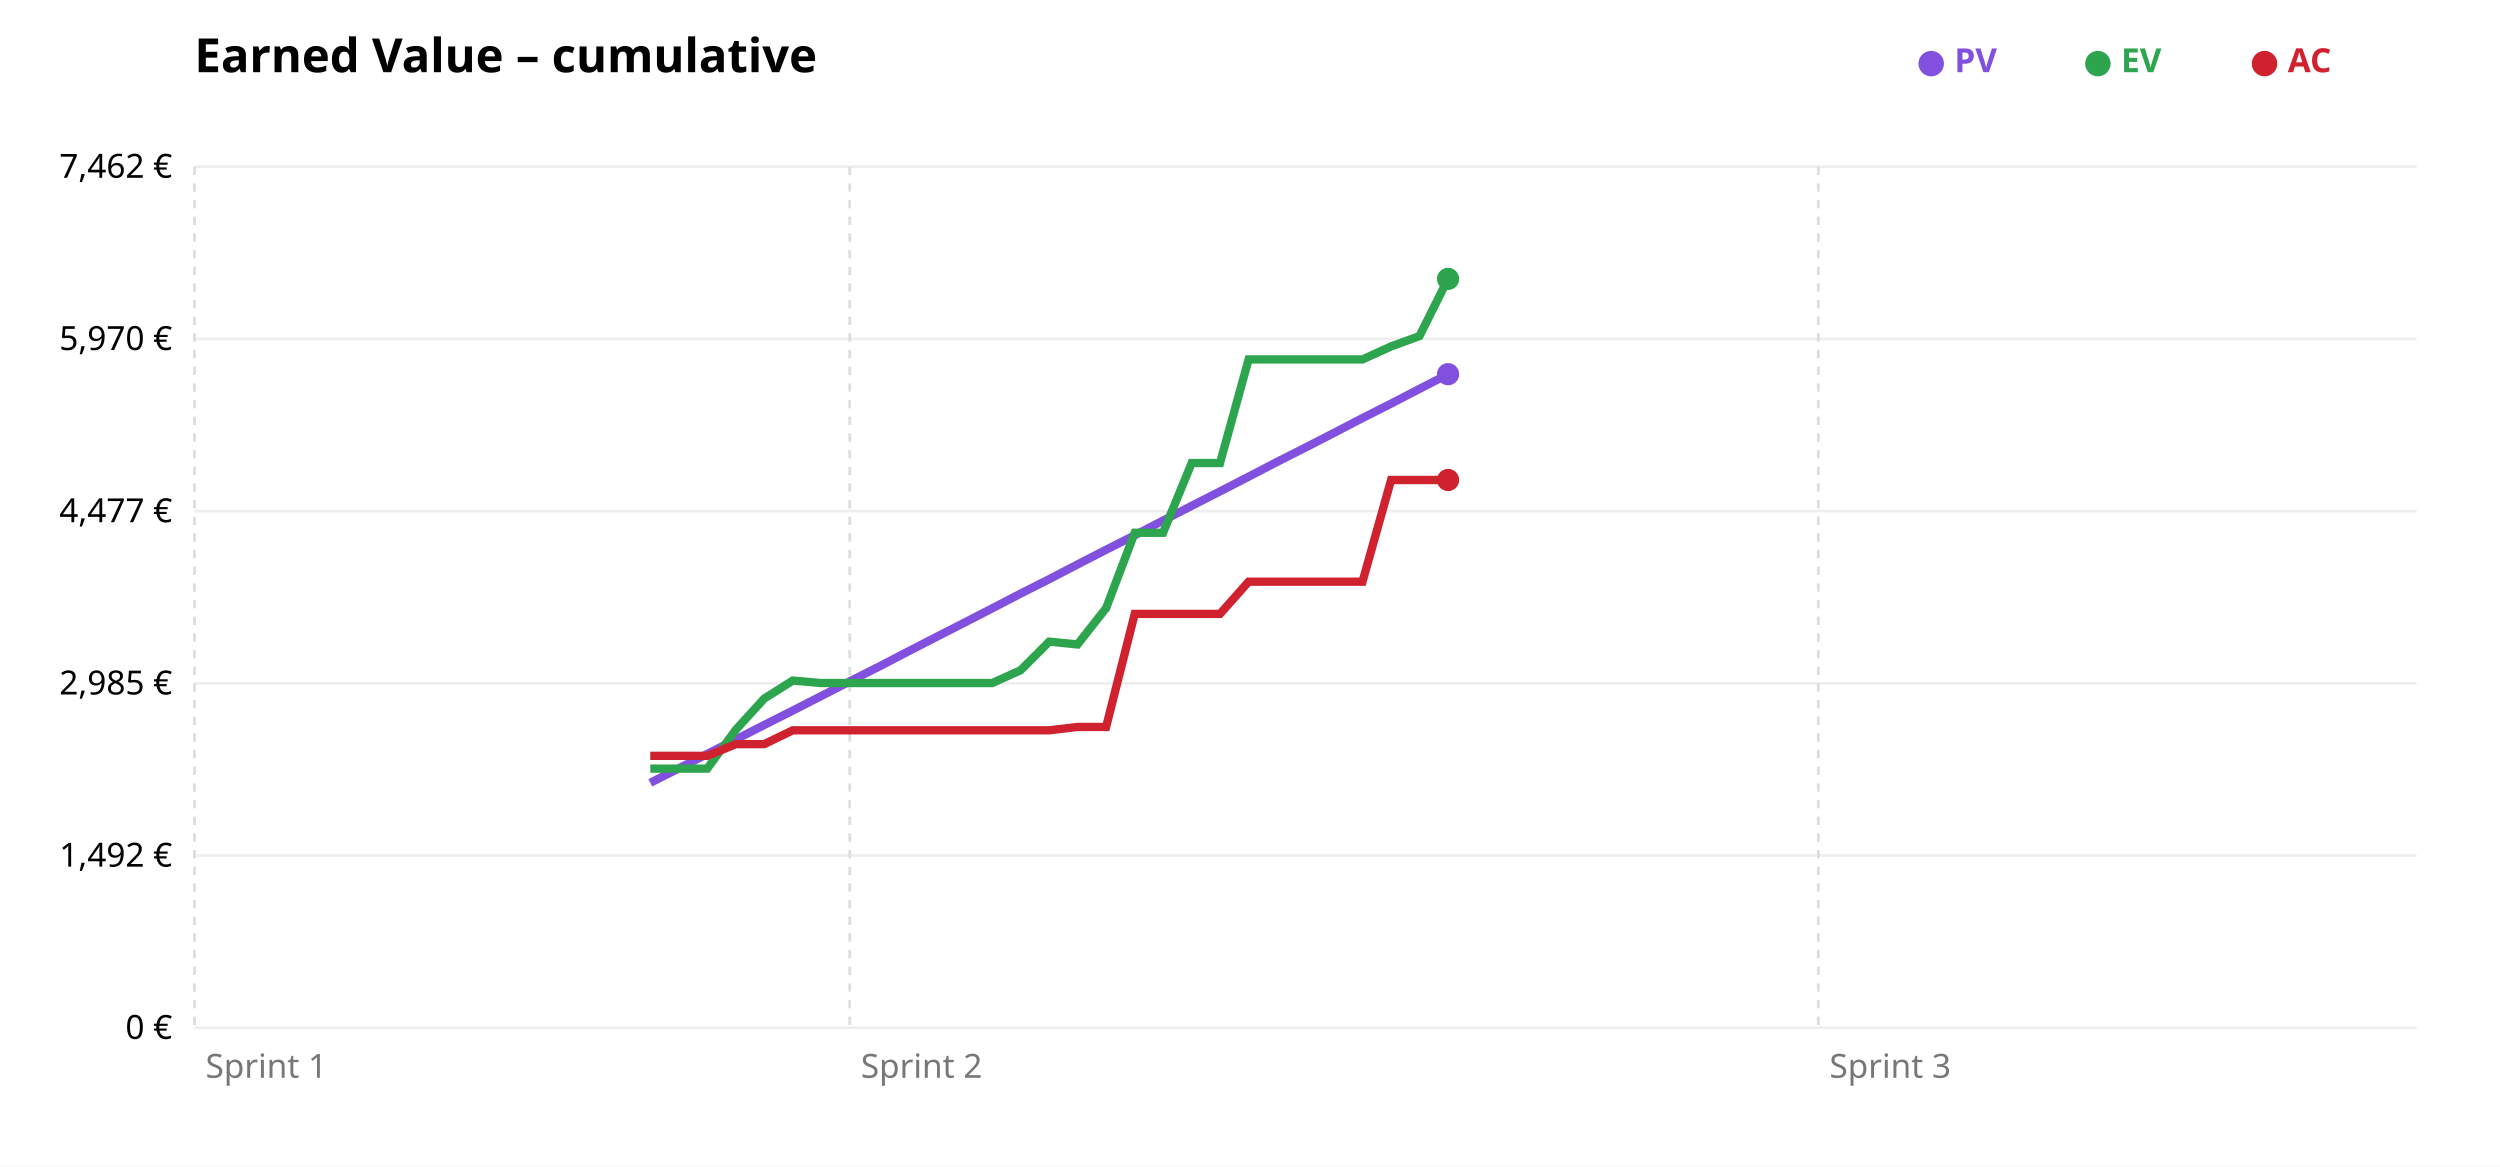
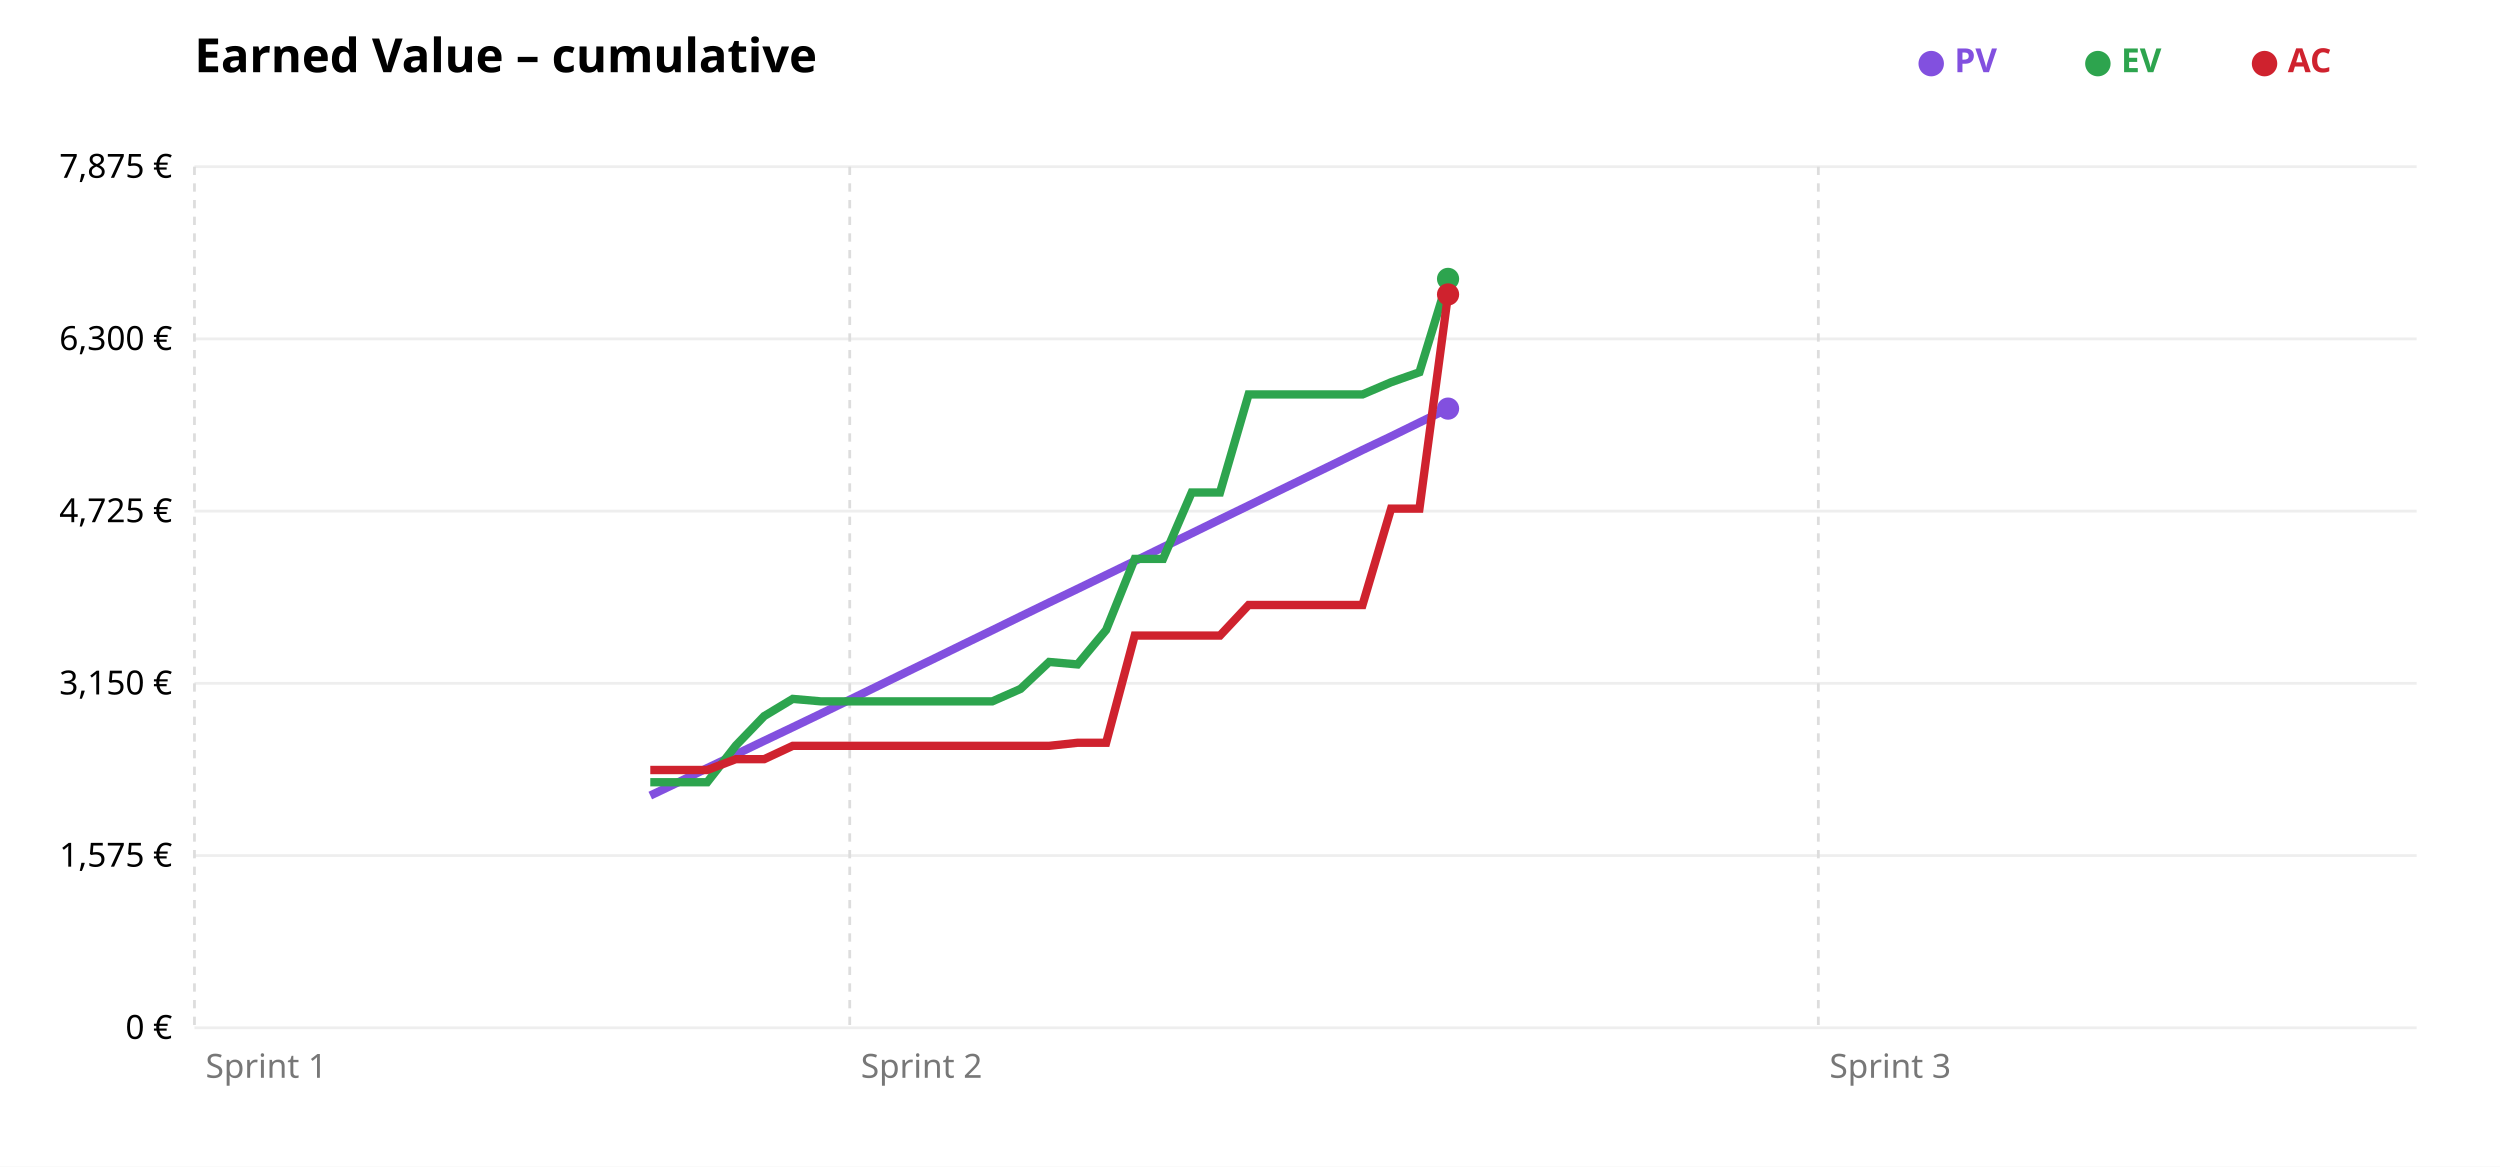
<svg xmlns="http://www.w3.org/2000/svg" width="900" height="420" font-family="sans-serif" font-size="12">
  <rect width="100%" height="100%" fill="white" />
  <text x="70" y="26" font-size="17" font-weight="bold">Earned Value – cumulative</text>
  <line x1="70" y1="370.0" x2="870" y2="370.0" stroke="#eee" />
  <text x="62" y="374.0" text-anchor="end">0 €</text>
  <line x1="70" y1="308.0" x2="870" y2="308.0" stroke="#eee" />
-   <text x="62" y="312.0" text-anchor="end">1,492 €</text>
+   <text x="62" y="312.0" text-anchor="end">1,575 €</text>
  <line x1="70" y1="246.0" x2="870" y2="246.0" stroke="#eee" />
-   <text x="62" y="250.0" text-anchor="end">2,985 €</text>
+   <text x="62" y="250.0" text-anchor="end">3,150 €</text>
  <line x1="70" y1="184.0" x2="870" y2="184.0" stroke="#eee" />
-   <text x="62" y="188.0" text-anchor="end">4,477 €</text>
+   <text x="62" y="188.0" text-anchor="end">4,725 €</text>
  <line x1="70" y1="122.0" x2="870" y2="122.0" stroke="#eee" />
-   <text x="62" y="126.0" text-anchor="end">5,970 €</text>
+   <text x="62" y="126.0" text-anchor="end">6,300 €</text>
  <line x1="70" y1="60.0" x2="870" y2="60.0" stroke="#eee" />
-   <text x="62" y="64.0" text-anchor="end">7,462 €</text>
+   <text x="62" y="64.0" text-anchor="end">7,875 €</text>
  <line x1="70.0" y1="60" x2="70.0" y2="370" stroke="#ddd" stroke-dasharray="3 3" />
  <text x="74.0" y="388" fill="#777">Sprint 1</text>
  <line x1="305.9" y1="60" x2="305.9" y2="370" stroke="#ddd" stroke-dasharray="3 3" />
  <text x="309.9" y="388" fill="#777">Sprint 2</text>
  <line x1="654.6" y1="60" x2="654.6" y2="370" stroke="#ddd" stroke-dasharray="3 3" />
  <text x="658.6" y="388" fill="#777">Sprint 3</text>
-   <polyline points="234.1,281.8 244.4,276.6 254.6,271.4 264.9,266.2 275.1,261.0 285.4,255.8 295.6,250.6 305.9,245.3 316.2,240.1 326.4,234.8 336.7,229.5 346.9,224.3 357.2,219.0 367.4,213.7 377.7,208.5 387.9,203.2 398.2,197.9 408.5,192.7 418.7,187.4 429.0,182.1 439.2,176.9 449.5,171.6 459.7,166.3 470.0,161.1 480.3,155.8 490.5,150.5 500.8,145.3 511.0,140.0 521.3,134.7" fill="none" stroke="#8250df" stroke-width="3" />
-   <circle cx="521.3" cy="134.7" r="4" fill="#8250df" />
+   <polyline points="234.1,286.4 244.4,281.5 254.6,276.5 264.9,271.6 275.1,266.7 285.4,261.8 295.6,256.9 305.9,251.9 316.2,246.9 326.4,241.9 336.7,236.9 346.9,231.9 357.2,226.9 367.4,221.9 377.7,216.9 387.9,212.0 398.2,207.0 408.5,202.0 418.7,197.0 429.0,192.0 439.2,187.0 449.5,182.0 459.7,177.0 470.0,172.0 480.3,167.0 490.5,162.0 500.8,157.1 511.0,152.1 521.3,147.1" fill="none" stroke="#8250df" stroke-width="3" />
+   <circle cx="521.3" cy="147.1" r="4" fill="#8250df" />
  <text x="690" y="26" fill="#8250df" font-weight="bold">● PV</text>
-   <polyline points="234.1,276.7 244.4,276.7 254.6,276.7 264.9,262.7 275.1,251.5 285.4,245.0 295.6,245.9 305.9,245.9 316.2,245.9 326.4,245.9 336.7,245.9 346.9,245.9 357.2,245.9 367.4,241.3 377.7,231.0 387.9,232.0 398.2,218.9 408.5,191.8 418.7,191.8 429.0,166.7 439.2,166.7 449.5,129.4 459.7,129.4 470.0,129.4 480.3,129.4 490.5,129.4 500.8,124.7 511.0,121.0 521.3,100.4" fill="none" stroke="#2da44e" stroke-width="3" />
+   <polyline points="234.1,281.6 244.4,281.6 254.6,281.6 264.9,268.4 275.1,257.8 285.4,251.6 295.6,252.5 305.9,252.5 316.2,252.5 326.4,252.5 336.7,252.5 346.9,252.5 357.2,252.5 367.4,248.0 377.7,238.3 387.9,239.2 398.2,226.8 408.5,201.2 418.7,201.2 429.0,177.3 439.2,177.3 449.5,142.0 459.7,142.0 470.0,142.0 480.3,142.0 490.5,142.0 500.8,137.6 511.0,134.0 521.3,100.4" fill="none" stroke="#2da44e" stroke-width="3" />
  <circle cx="521.3" cy="100.4" r="4" fill="#2da44e" />
  <text x="750" y="26" fill="#2da44e" font-weight="bold">● EV</text>
-   <polyline points="234.1,272.1 244.4,272.1 254.6,272.1 264.9,267.9 275.1,267.9 285.4,262.9 295.6,262.9 305.9,262.9 316.2,262.9 326.4,262.9 336.7,262.9 346.9,262.9 357.2,262.9 367.4,262.9 377.7,262.9 387.9,261.7 398.2,261.7 408.5,221.0 418.7,221.0 429.0,221.0 439.2,221.0 449.5,209.4 459.7,209.4 470.0,209.4 480.3,209.4 490.5,209.4 500.8,172.8 511.0,172.8 521.3,172.8" fill="none" stroke="#cf222e" stroke-width="3" />
-   <circle cx="521.3" cy="172.8" r="4" fill="#cf222e" />
+   <polyline points="234.1,277.2 244.4,277.2 254.6,277.2 264.9,273.3 275.1,273.3 285.4,268.5 295.6,268.5 305.9,268.5 316.2,268.5 326.4,268.5 336.7,268.5 346.9,268.5 357.2,268.5 367.4,268.5 377.7,268.5 387.9,267.4 398.2,267.4 408.5,228.8 418.7,228.8 429.0,228.8 439.2,228.8 449.5,217.8 459.7,217.8 470.0,217.8 480.3,217.8 490.5,217.8 500.8,183.1 511.0,183.1 521.3,106.0" fill="none" stroke="#cf222e" stroke-width="3" />
+   <circle cx="521.3" cy="106.0" r="4" fill="#cf222e" />
  <text x="810" y="26" fill="#cf222e" font-weight="bold">● AC</text>
</svg>
